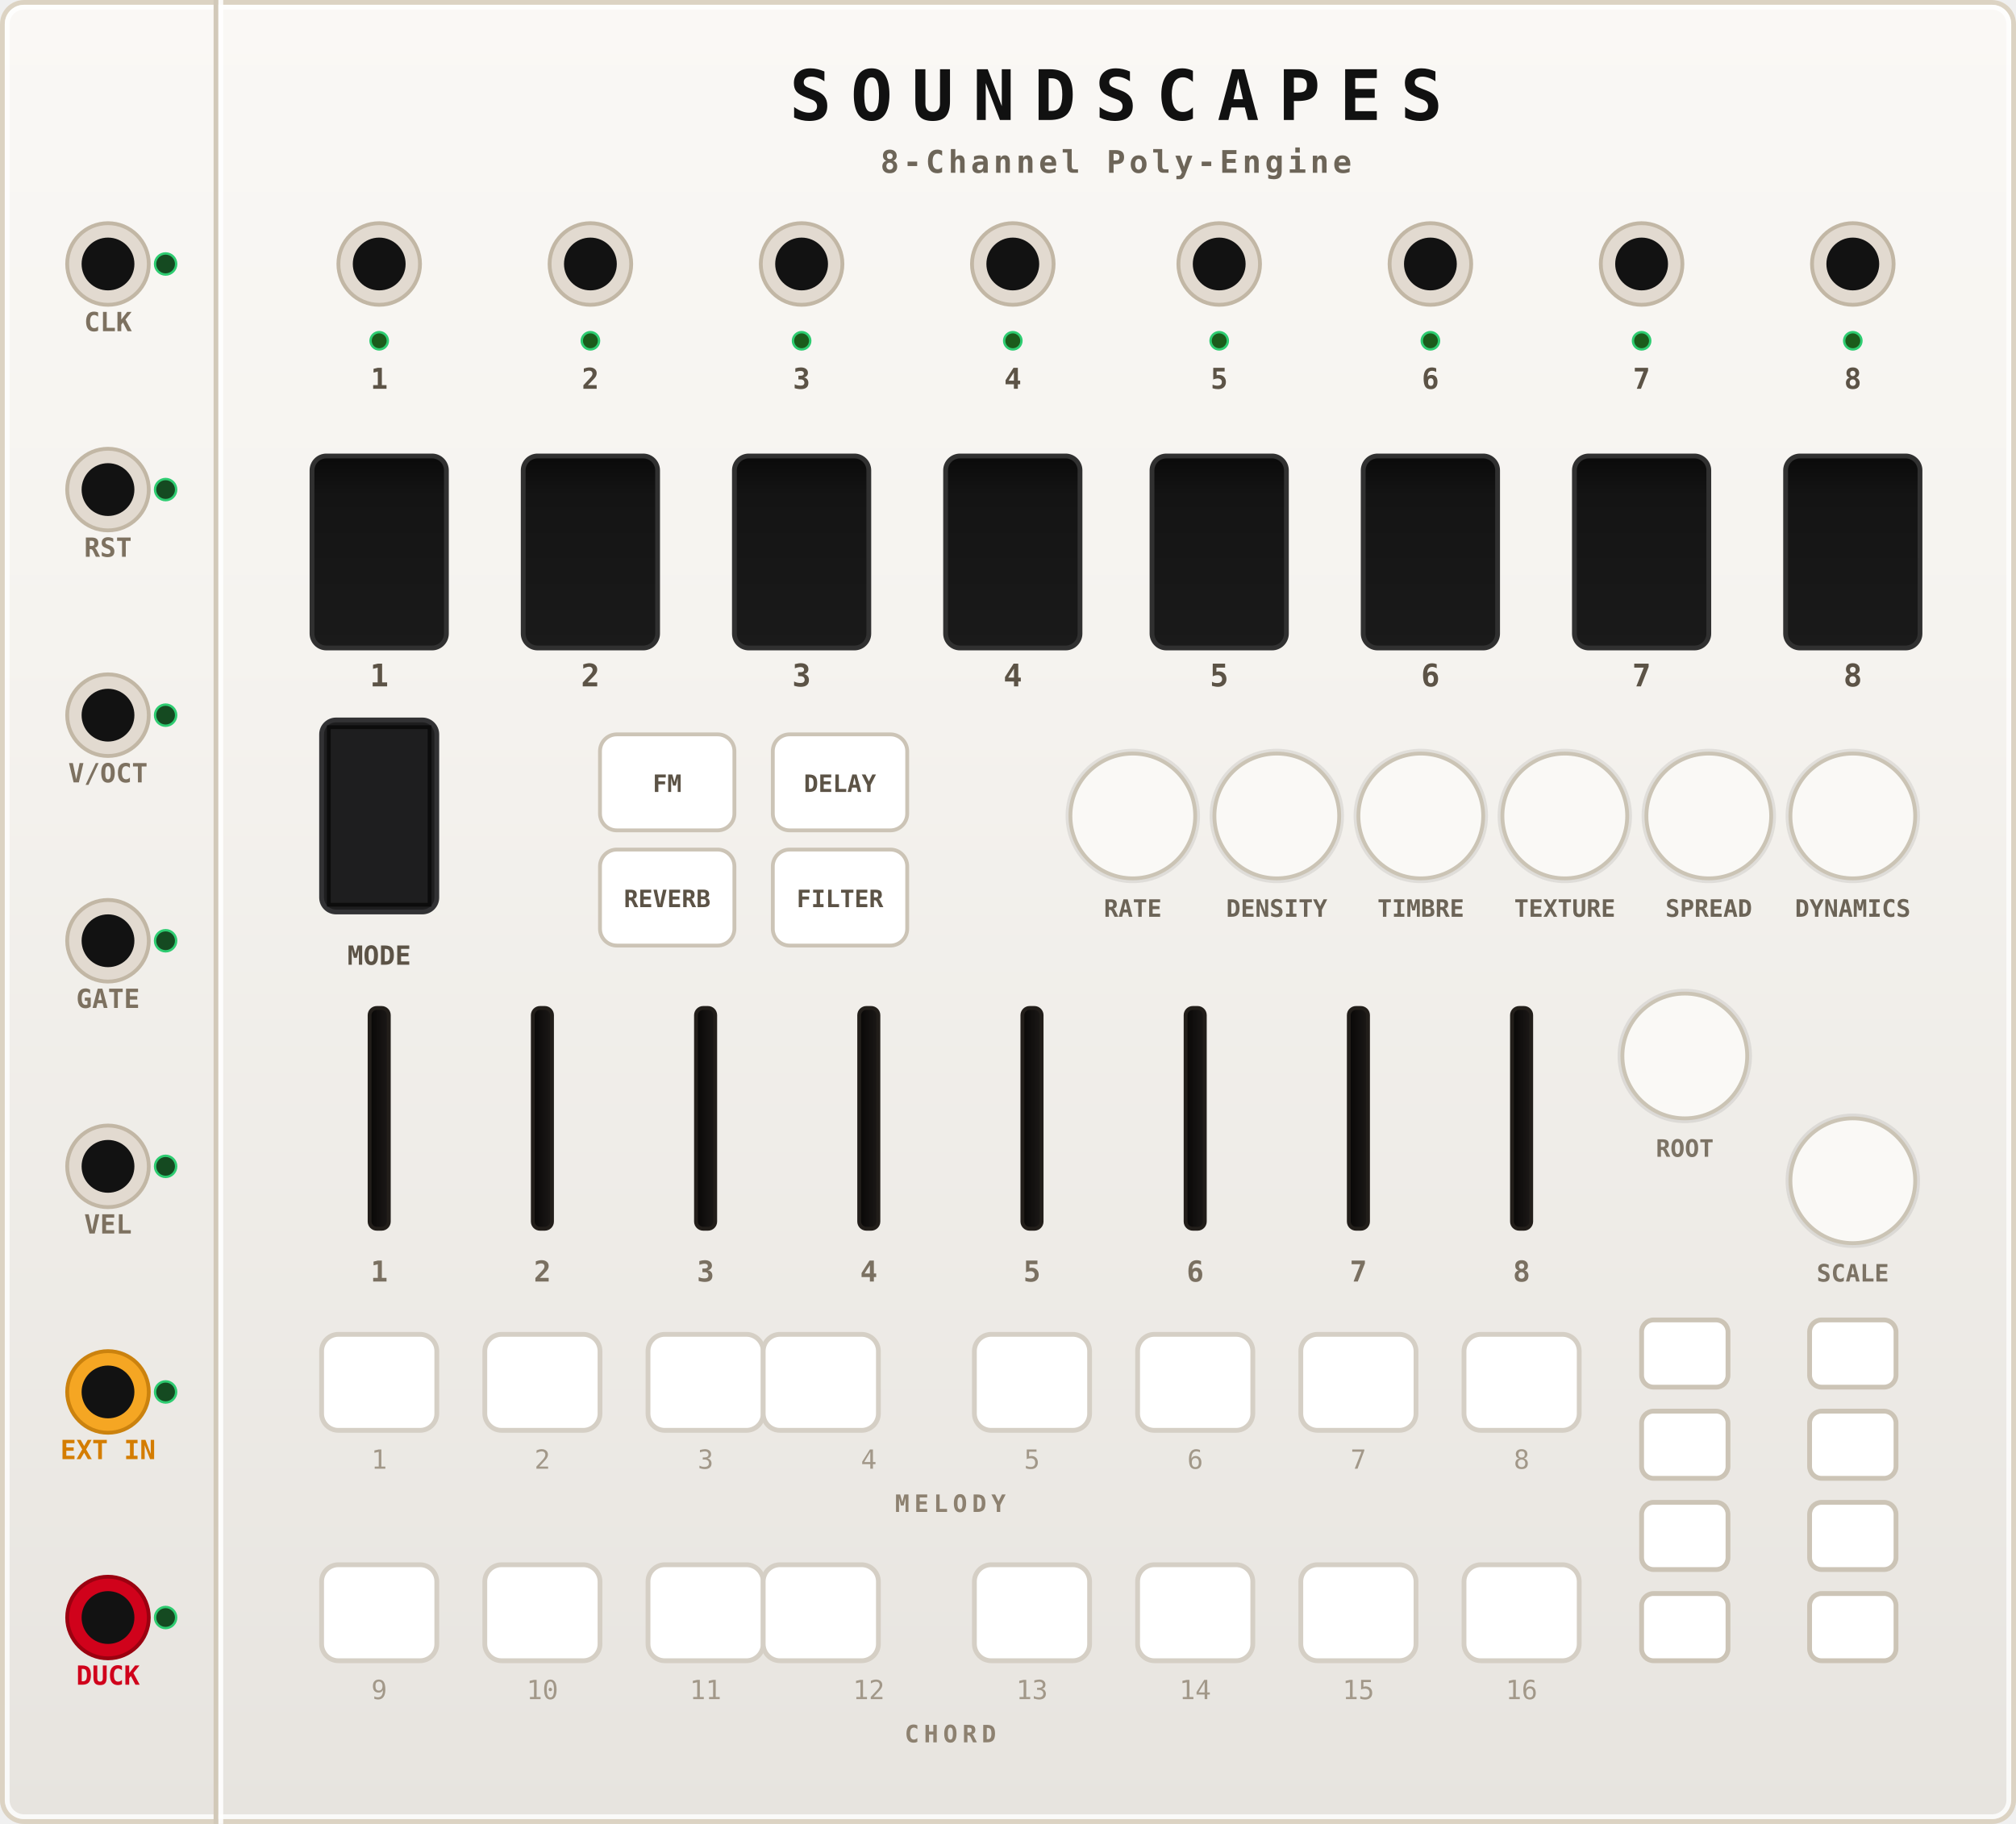
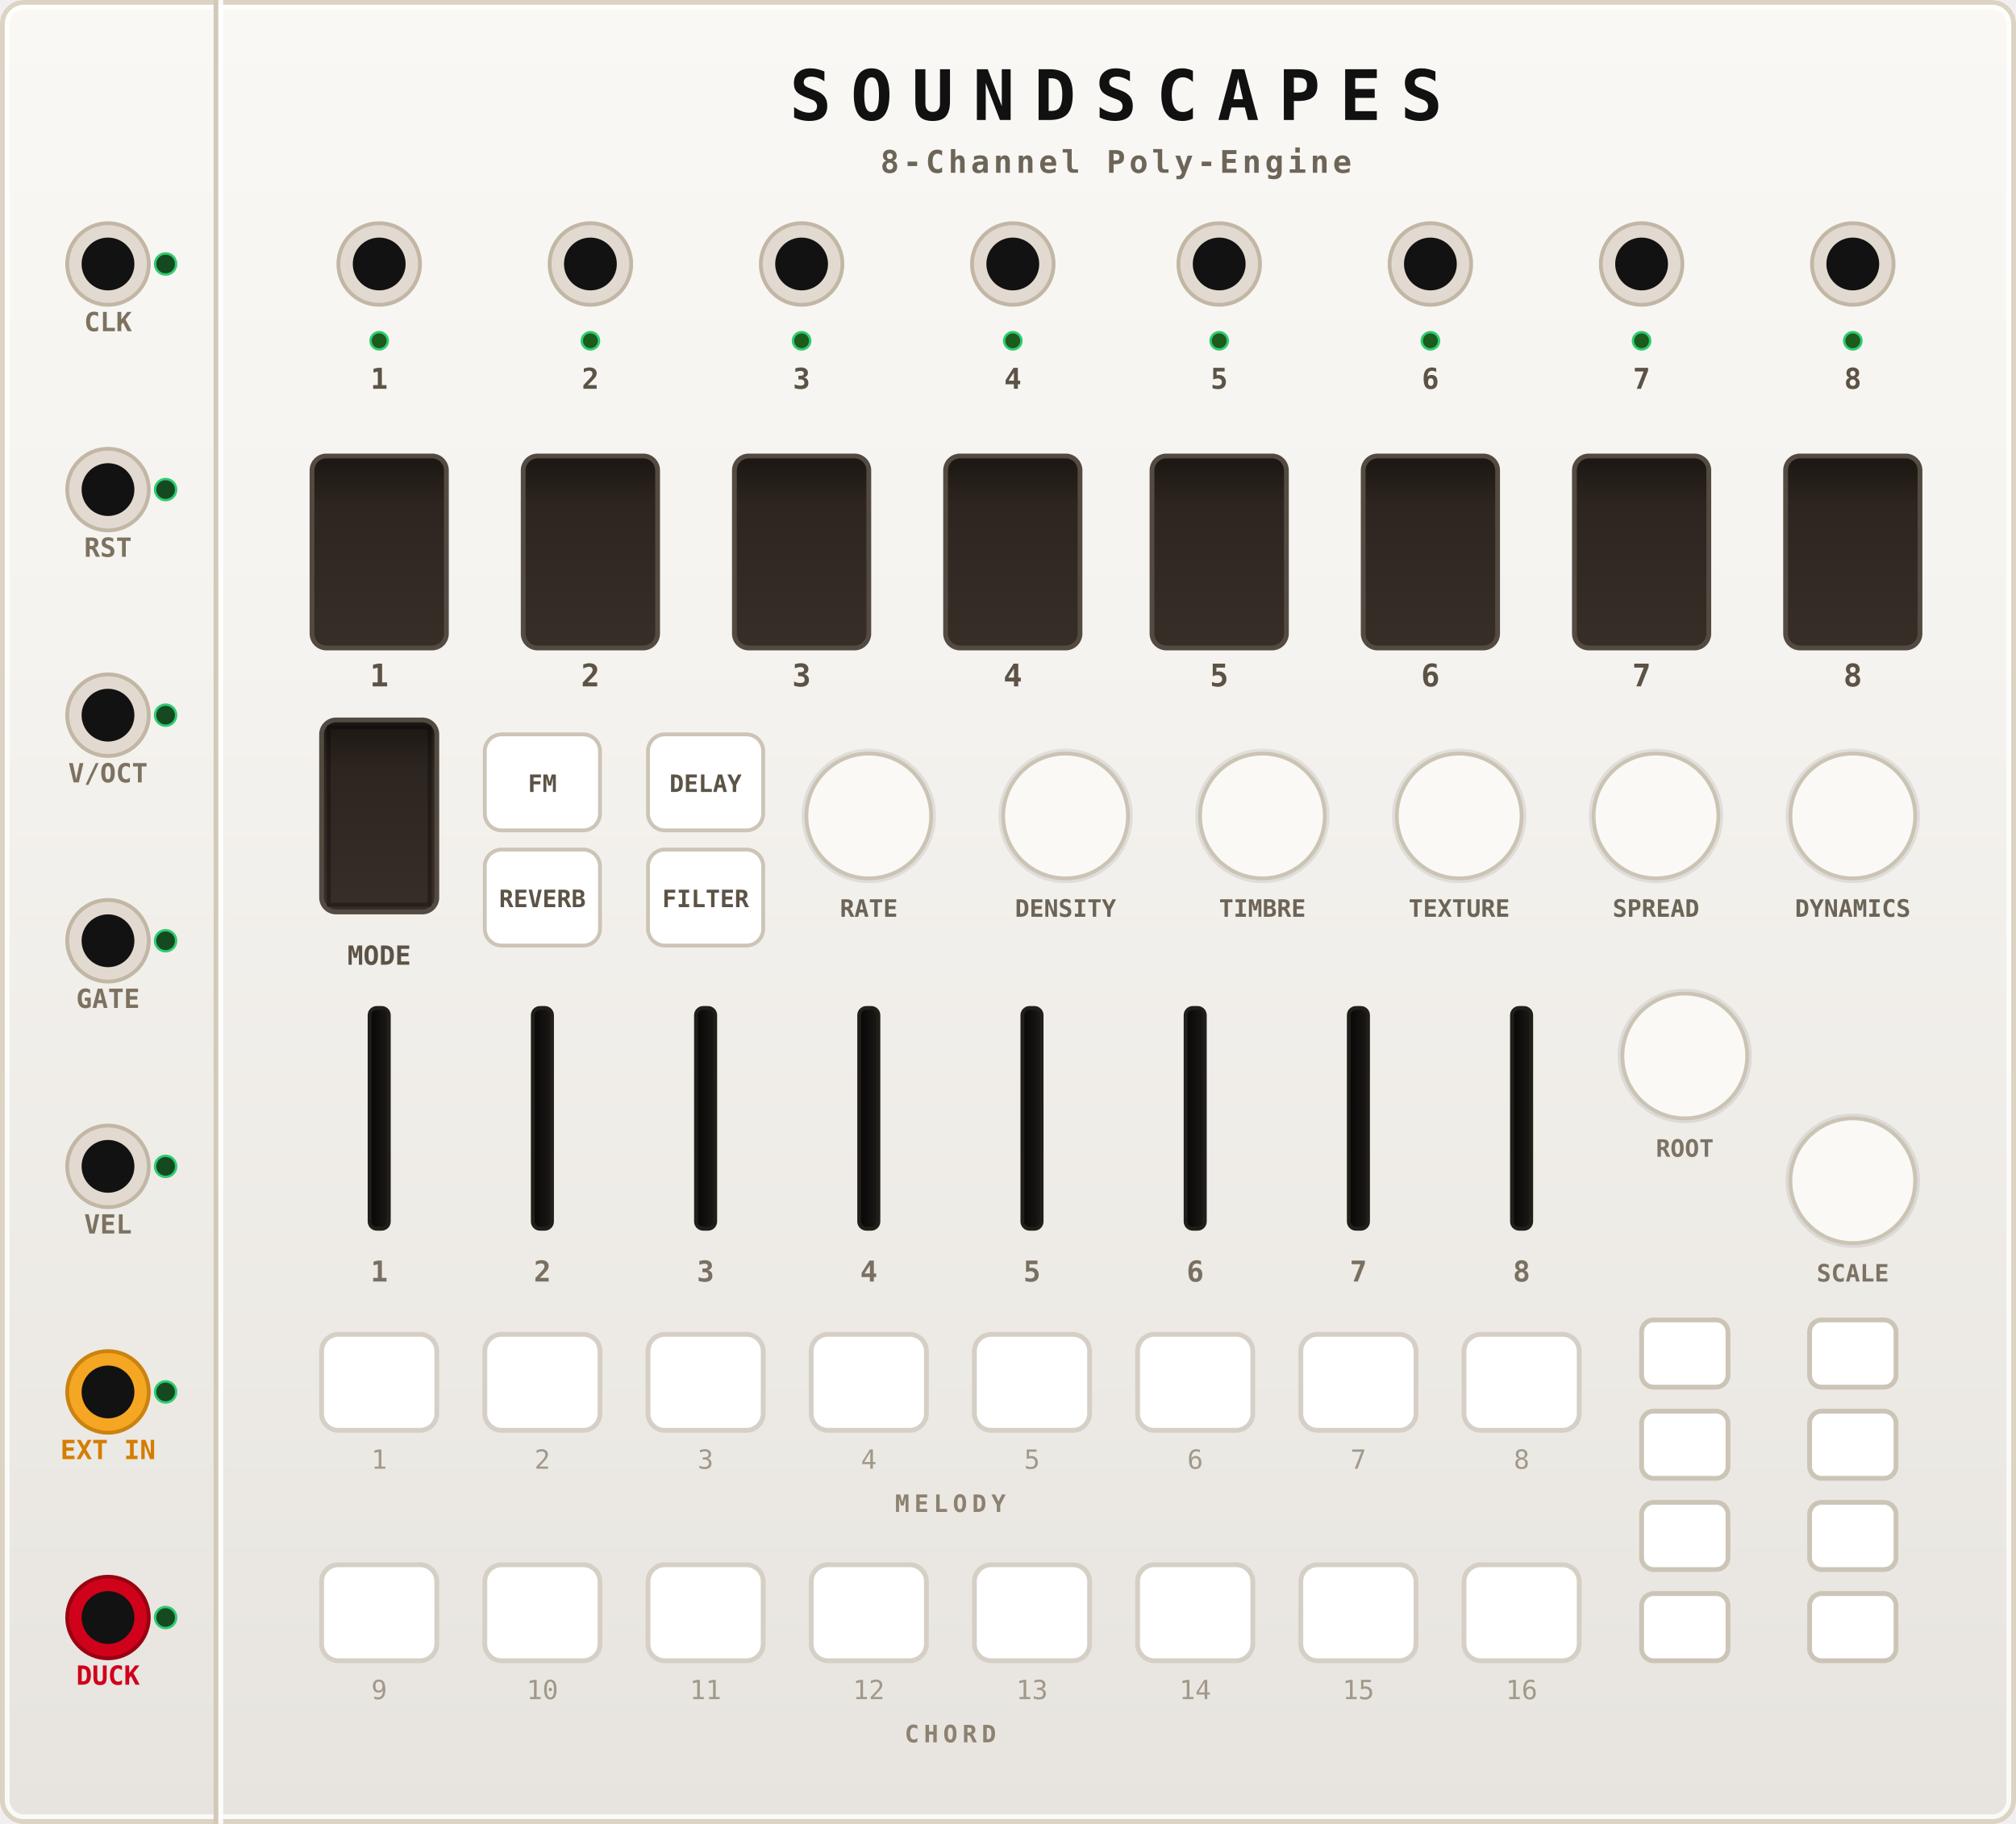
<svg xmlns="http://www.w3.org/2000/svg" viewBox="0 0 420 380" width="420" height="380">
  <defs>
    <linearGradient id="bg-grad" x1="0%" y1="0%" x2="0%" y2="100%">
      <stop offset="0%" stop-color="#faf8f5" />
      <stop offset="35%" stop-color="#f5f3ef" />
      <stop offset="100%" stop-color="#e7e4df" />
    </linearGradient>
-     <linearGradient id="display-inset" x1="0" y1="0" x2="0" y2="1">
-       <stop offset="0%" stop-color="#0a0a0a" />
-       <stop offset="20%" stop-color="#141414" />
-       <stop offset="100%" stop-color="#1a1a1a" />
+     <linearGradient id="bronze-display" x1="0" y1="0" x2="0" y2="1">
+       <stop offset="0%" stop-color="#1b1612" />
+       <stop offset="25%" stop-color="#2d251f" />
+       <stop offset="100%" stop-color="#362e27" />
    </linearGradient>
    <linearGradient id="track-shadow" x1="0" y1="0" x2="1" y2="0">
      <stop offset="0%" stop-color="#080706" />
      <stop offset="50%" stop-color="#12100f" />
      <stop offset="100%" stop-color="#1c1917" />
    </linearGradient>
    <g id="jack-placeholder">
      <circle cx="0" cy="0" r="8.5" fill="#e2dad0" stroke="#c2b7a5" stroke-width="0.8" />
      <circle cx="0" cy="0" r="5.5" fill="#121212" />
    </g>
    <g id="jack-amber">
      <circle cx="0" cy="0" r="8.5" fill="#f5a623" stroke="#cb820e" stroke-width="0.8" />
      <circle cx="0" cy="0" r="5.5" fill="#121212" />
    </g>
    <g id="jack-red">
      <circle cx="0" cy="0" r="8.5" fill="#d0021b" stroke="#9b0110" stroke-width="0.8" />
      <circle cx="0" cy="0" r="5.5" fill="#121212" />
    </g>
    <g id="status-led">
      <circle cx="0" cy="0" r="2.2" fill="#154a21" stroke="#2ecc71" stroke-width="0.5" />
    </g>
    <g id="knob-large">
      <circle cx="0" cy="0" r="14" fill="#000000" opacity="0.08" />
      <circle cx="0" cy="0" r="13" fill="#faf9f6" stroke="#cbc4b5" stroke-width="0.8" />
    </g>
  </defs>
  <rect width="420" height="380" fill="url(#bg-grad)" rx="5" ry="5" />
  <rect x="0.5" y="0.5" width="419" height="379" fill="none" stroke="#dcd3c3" stroke-width="1" rx="4.5" ry="4.5" />
  <rect x="1.5" y="1.5" width="417" height="377" fill="none" stroke="#ffffff" stroke-width="1" opacity="0.8" rx="3.5" ry="3.5" />
  <line x1="45" y1="0" x2="45" y2="380" stroke="#d2c9b9" stroke-width="1" />
  <line x1="46" y1="0" x2="46" y2="380" stroke="#ffffff" stroke-width="1" opacity="0.9" />
  <g id="sidebar-inputs">
    <use href="#jack-placeholder" x="22.5" y="55" />
    <use href="#status-led" x="34.5" y="55" />
    <text x="22.5" y="69" font-family="'Roboto Mono', monospace" font-size="5.5" font-weight="bold" fill="#7d7160" text-anchor="middle">CLK</text>
    <use href="#jack-placeholder" x="22.5" y="102" />
    <use href="#status-led" x="34.5" y="102" />
    <text x="22.5" y="116" font-family="'Roboto Mono', monospace" font-size="5.5" font-weight="bold" fill="#7d7160" text-anchor="middle">RST</text>
    <use href="#jack-placeholder" x="22.5" y="149" />
    <use href="#status-led" x="34.5" y="149" />
    <text x="22.5" y="163" font-family="'Roboto Mono', monospace" font-size="5.5" font-weight="bold" fill="#7d7160" text-anchor="middle">V/OCT</text>
    <use href="#jack-placeholder" x="22.5" y="196" />
    <use href="#status-led" x="34.5" y="196" />
    <text x="22.5" y="210" font-family="'Roboto Mono', monospace" font-size="5.5" font-weight="bold" fill="#7d7160" text-anchor="middle">GATE</text>
    <use href="#jack-placeholder" x="22.5" y="243" />
    <use href="#status-led" x="34.5" y="243" />
    <text x="22.5" y="257" font-family="'Roboto Mono', monospace" font-size="5.5" font-weight="bold" fill="#7d7160" text-anchor="middle">VEL</text>
    <use href="#jack-amber" x="22.5" y="290" />
    <use href="#status-led" x="34.5" y="290" />
    <text x="22.5" y="304" font-family="'Roboto Mono', monospace" font-size="5.5" font-weight="bold" fill="#d47d00" text-anchor="middle">EXT IN</text>
    <use href="#jack-red" x="22.5" y="337" />
    <use href="#status-led" x="34.5" y="337" />
    <text x="22.5" y="351" font-family="'Roboto Mono', monospace" font-size="5.5" font-weight="bold" fill="#d0021b" text-anchor="middle">DUCK</text>
  </g>
  <g id="header-text">
    <text x="232.5" y="25" font-family="'Roboto Mono', monospace" font-size="14.5" font-weight="bold" fill="#111111" letter-spacing="4" text-anchor="middle">SOUNDSCAPES</text>
    <text x="232.5" y="36" font-family="'Roboto Mono', monospace" font-size="6.5" font-weight="bold" fill="#6d6558" letter-spacing="0.8" text-anchor="middle">8-Channel Poly-Engine</text>
  </g>
  <g id="row1-expanded-grid">
    <use href="#jack-placeholder" x="79" y="55" />
    <circle cx="79" cy="71" r="1.8" fill="#1b5b1b" stroke="#2ecc71" stroke-width="0.5" />
    <text x="79" y="81" font-family="'Roboto Mono', monospace" font-size="6" font-weight="bold" fill="#5c5346" text-anchor="middle">1</text>
-     <rect x="65" y="95" width="28" height="40" rx="3" ry="3" fill="url(#display-inset)" stroke="#303030" stroke-width="1" />
+     <rect x="65" y="95" width="28" height="40" rx="3" ry="3" fill="url(#bronze-display)" stroke="#534a41" stroke-width="1" />
    <text x="79" y="143" font-family="'Roboto Mono', monospace" font-size="6.5" font-weight="bold" fill="#5c5346" text-anchor="middle">1</text>
    <use href="#jack-placeholder" x="123" y="55" />
    <circle cx="123" cy="71" r="1.8" fill="#1b5b1b" stroke="#2ecc71" stroke-width="0.5" />
    <text x="123" y="81" font-family="'Roboto Mono', monospace" font-size="6" font-weight="bold" fill="#5c5346" text-anchor="middle">2</text>
-     <rect x="109" y="95" width="28" height="40" rx="3" ry="3" fill="url(#display-inset)" stroke="#303030" stroke-width="1" />
+     <rect x="109" y="95" width="28" height="40" rx="3" ry="3" fill="url(#bronze-display)" stroke="#534a41" stroke-width="1" />
    <text x="123" y="143" font-family="'Roboto Mono', monospace" font-size="6.5" font-weight="bold" fill="#5c5346" text-anchor="middle">2</text>
    <use href="#jack-placeholder" x="167" y="55" />
    <circle cx="167" cy="71" r="1.8" fill="#1b5b1b" stroke="#2ecc71" stroke-width="0.5" />
    <text x="167" y="81" font-family="'Roboto Mono', monospace" font-size="6" font-weight="bold" fill="#5c5346" text-anchor="middle">3</text>
-     <rect x="153" y="95" width="28" height="40" rx="3" ry="3" fill="url(#display-inset)" stroke="#303030" stroke-width="1" />
+     <rect x="153" y="95" width="28" height="40" rx="3" ry="3" fill="url(#bronze-display)" stroke="#534a41" stroke-width="1" />
    <text x="167" y="143" font-family="'Roboto Mono', monospace" font-size="6.5" font-weight="bold" fill="#5c5346" text-anchor="middle">3</text>
    <use href="#jack-placeholder" x="211" y="55" />
    <circle cx="211" cy="71" r="1.8" fill="#1b5b1b" stroke="#2ecc71" stroke-width="0.5" />
    <text x="211" y="81" font-family="'Roboto Mono', monospace" font-size="6" font-weight="bold" fill="#5c5346" text-anchor="middle">4</text>
-     <rect x="197" y="95" width="28" height="40" rx="3" ry="3" fill="url(#display-inset)" stroke="#303030" stroke-width="1" />
+     <rect x="197" y="95" width="28" height="40" rx="3" ry="3" fill="url(#bronze-display)" stroke="#534a41" stroke-width="1" />
    <text x="211" y="143" font-family="'Roboto Mono', monospace" font-size="6.5" font-weight="bold" fill="#5c5346" text-anchor="middle">4</text>
    <use href="#jack-placeholder" x="254" y="55" />
    <circle cx="254" cy="71" r="1.8" fill="#1b5b1b" stroke="#2ecc71" stroke-width="0.5" />
    <text x="254" y="81" font-family="'Roboto Mono', monospace" font-size="6" font-weight="bold" fill="#5c5346" text-anchor="middle">5</text>
-     <rect x="240" y="95" width="28" height="40" rx="3" ry="3" fill="url(#display-inset)" stroke="#303030" stroke-width="1" />
+     <rect x="240" y="95" width="28" height="40" rx="3" ry="3" fill="url(#bronze-display)" stroke="#534a41" stroke-width="1" />
    <text x="254" y="143" font-family="'Roboto Mono', monospace" font-size="6.5" font-weight="bold" fill="#5c5346" text-anchor="middle">5</text>
    <use href="#jack-placeholder" x="298" y="55" />
    <circle cx="298" cy="71" r="1.8" fill="#1b5b1b" stroke="#2ecc71" stroke-width="0.5" />
    <text x="298" y="81" font-family="'Roboto Mono', monospace" font-size="6" font-weight="bold" fill="#5c5346" text-anchor="middle">6</text>
-     <rect x="284" y="95" width="28" height="40" rx="3" ry="3" fill="url(#display-inset)" stroke="#303030" stroke-width="1" />
+     <rect x="284" y="95" width="28" height="40" rx="3" ry="3" fill="url(#bronze-display)" stroke="#534a41" stroke-width="1" />
    <text x="298" y="143" font-family="'Roboto Mono', monospace" font-size="6.5" font-weight="bold" fill="#5c5346" text-anchor="middle">6</text>
    <use href="#jack-placeholder" x="342" y="55" />
    <circle cx="342" cy="71" r="1.8" fill="#1b5b1b" stroke="#2ecc71" stroke-width="0.5" />
    <text x="342" y="81" font-family="'Roboto Mono', monospace" font-size="6" font-weight="bold" fill="#5c5346" text-anchor="middle">7</text>
-     <rect x="328" y="95" width="28" height="40" rx="3" ry="3" fill="url(#display-inset)" stroke="#303030" stroke-width="1" />
+     <rect x="328" y="95" width="28" height="40" rx="3" ry="3" fill="url(#bronze-display)" stroke="#534a41" stroke-width="1" />
    <text x="342" y="143" font-family="'Roboto Mono', monospace" font-size="6.5" font-weight="bold" fill="#5c5346" text-anchor="middle">7</text>
    <use href="#jack-placeholder" x="386" y="55" />
    <circle cx="386" cy="71" r="1.8" fill="#1b5b1b" stroke="#2ecc71" stroke-width="0.5" />
    <text x="386" y="81" font-family="'Roboto Mono', monospace" font-size="6" font-weight="bold" fill="#5c5346" text-anchor="middle">8</text>
-     <rect x="372" y="95" width="28" height="40" rx="3" ry="3" fill="url(#display-inset)" stroke="#303030" stroke-width="1" />
+     <rect x="372" y="95" width="28" height="40" rx="3" ry="3" fill="url(#bronze-display)" stroke="#534a41" stroke-width="1" />
    <text x="386" y="143" font-family="'Roboto Mono', monospace" font-size="6.5" font-weight="bold" fill="#5c5346" text-anchor="middle">8</text>
  </g>
  <g id="synth-deck">
-     <rect x="67" y="150" width="24" height="40" rx="3" ry="3" fill="#1e1e1f" stroke="#323234" stroke-width="1" />
-     <rect x="68.5" y="151.5" width="21" height="37" fill="none" stroke="#000000" stroke-width="0.8" opacity="0.6" />
+     <rect x="67" y="150" width="24" height="40" rx="3" ry="3" fill="url(#bronze-display)" stroke="#534a41" stroke-width="1" />
+     <rect x="68.5" y="151.5" width="21" height="37" fill="none" stroke="#000000" stroke-width="0.8" opacity="0.3" />
    <text x="79" y="201" font-family="'Roboto Mono', monospace" font-size="5.5" font-weight="bold" fill="#5c5346" text-anchor="middle">MODE</text>
-     <rect x="125" y="153" width="28" height="20" rx="3.5" ry="3.5" fill="#ffffff" stroke="#ccc4b6" stroke-width="0.8" />
-     <text x="139" y="165" font-family="'Roboto Mono', monospace" font-size="5" font-weight="bold" fill="#5c5346" text-anchor="middle">FM</text>
-     <rect x="161" y="153" width="28" height="20" rx="3.5" ry="3.5" fill="#ffffff" stroke="#ccc4b6" stroke-width="0.8" />
-     <text x="175" y="165" font-family="'Roboto Mono', monospace" font-size="5" font-weight="bold" fill="#5c5346" text-anchor="middle">DELAY</text>
-     <rect x="125" y="177" width="28" height="20" rx="3.5" ry="3.5" fill="#ffffff" stroke="#ccc4b6" stroke-width="0.8" />
-     <text x="139" y="189" font-family="'Roboto Mono', monospace" font-size="5" font-weight="bold" fill="#5c5346" text-anchor="middle">REVERB</text>
-     <rect x="161" y="177" width="28" height="20" rx="3.5" ry="3.5" fill="#ffffff" stroke="#ccc4b6" stroke-width="0.8" />
-     <text x="175" y="189" font-family="'Roboto Mono', monospace" font-size="5" font-weight="bold" fill="#5c5346" text-anchor="middle">FILTER</text>
-     <use href="#knob-large" x="236" y="170" />
-     <text x="236" y="191" font-family="'Roboto Mono', monospace" font-size="5" font-weight="bold" fill="#6c6457" text-anchor="middle">RATE</text>
-     <use href="#knob-large" x="266" y="170" />
-     <text x="266" y="191" font-family="'Roboto Mono', monospace" font-size="5" font-weight="bold" fill="#6c6457" text-anchor="middle">DENSITY</text>
-     <use href="#knob-large" x="296" y="170" />
-     <text x="296" y="191" font-family="'Roboto Mono', monospace" font-size="5" font-weight="bold" fill="#6c6457" text-anchor="middle">TIMBRE</text>
-     <use href="#knob-large" x="326" y="170" />
-     <text x="326" y="191" font-family="'Roboto Mono', monospace" font-size="5" font-weight="bold" fill="#6c6457" text-anchor="middle">TEXTURE</text>
-     <use href="#knob-large" x="356" y="170" />
-     <text x="356" y="191" font-family="'Roboto Mono', monospace" font-size="5" font-weight="bold" fill="#6c6457" text-anchor="middle">SPREAD</text>
+     <rect x="101" y="153" width="24" height="20" rx="3.5" ry="3.5" fill="#ffffff" stroke="#ccc4b6" stroke-width="0.8" />
+     <text x="113" y="165" font-family="'Roboto Mono', monospace" font-size="5" font-weight="bold" fill="#5c5346" text-anchor="middle">FM</text>
+     <rect x="135" y="153" width="24" height="20" rx="3.5" ry="3.5" fill="#ffffff" stroke="#ccc4b6" stroke-width="0.8" />
+     <text x="147" y="165" font-family="'Roboto Mono', monospace" font-size="5" font-weight="bold" fill="#5c5346" text-anchor="middle">DELAY</text>
+     <rect x="101" y="177" width="24" height="20" rx="3.5" ry="3.5" fill="#ffffff" stroke="#ccc4b6" stroke-width="0.8" />
+     <text x="113" y="189" font-family="'Roboto Mono', monospace" font-size="5" font-weight="bold" fill="#5c5346" text-anchor="middle">REVERB</text>
+     <rect x="135" y="177" width="24" height="20" rx="3.5" ry="3.5" fill="#ffffff" stroke="#ccc4b6" stroke-width="0.8" />
+     <text x="147" y="189" font-family="'Roboto Mono', monospace" font-size="5" font-weight="bold" fill="#5c5346" text-anchor="middle">FILTER</text>
+     <use href="#knob-large" x="181" y="170" />
+     <text x="181" y="191" font-family="'Roboto Mono', monospace" font-size="5" font-weight="bold" fill="#6c6457" text-anchor="middle">RATE</text>
+     <use href="#knob-large" x="222" y="170" />
+     <text x="222" y="191" font-family="'Roboto Mono', monospace" font-size="5" font-weight="bold" fill="#6c6457" text-anchor="middle">DENSITY</text>
+     <use href="#knob-large" x="263" y="170" />
+     <text x="263" y="191" font-family="'Roboto Mono', monospace" font-size="5" font-weight="bold" fill="#6c6457" text-anchor="middle">TIMBRE</text>
+     <use href="#knob-large" x="304" y="170" />
+     <text x="304" y="191" font-family="'Roboto Mono', monospace" font-size="5" font-weight="bold" fill="#6c6457" text-anchor="middle">TEXTURE</text>
+     <use href="#knob-large" x="345" y="170" />
+     <text x="345" y="191" font-family="'Roboto Mono', monospace" font-size="5" font-weight="bold" fill="#6c6457" text-anchor="middle">SPREAD</text>
    <use href="#knob-large" x="386" y="170" />
    <text x="386" y="191" font-family="'Roboto Mono', monospace" font-size="5" font-weight="bold" fill="#6c6457" text-anchor="middle">DYNAMICS</text>
  </g>
  <g id="fader-row">
    <rect x="77" y="210" width="4" height="46" rx="1.5" ry="1.5" fill="url(#track-shadow)" stroke="#221e1a" stroke-width="0.8" />
    <text x="79" y="267" font-family="'Roboto Mono', monospace" font-size="6" font-weight="bold" fill="#7a7061" text-anchor="middle">1</text>
    <rect x="111" y="210" width="4" height="46" rx="1.5" ry="1.5" fill="url(#track-shadow)" stroke="#221e1a" stroke-width="0.8" />
    <text x="113" y="267" font-family="'Roboto Mono', monospace" font-size="6" font-weight="bold" fill="#7a7061" text-anchor="middle">2</text>
    <rect x="145" y="210" width="4" height="46" rx="1.5" ry="1.5" fill="url(#track-shadow)" stroke="#221e1a" stroke-width="0.8" />
    <text x="147" y="267" font-family="'Roboto Mono', monospace" font-size="6" font-weight="bold" fill="#7a7061" text-anchor="middle">3</text>
    <rect x="179" y="210" width="4" height="46" rx="1.5" ry="1.5" fill="url(#track-shadow)" stroke="#221e1a" stroke-width="0.8" />
    <text x="181" y="267" font-family="'Roboto Mono', monospace" font-size="6" font-weight="bold" fill="#7a7061" text-anchor="middle">4</text>
    <rect x="213" y="210" width="4" height="46" rx="1.5" ry="1.5" fill="url(#track-shadow)" stroke="#221e1a" stroke-width="0.8" />
    <text x="215" y="267" font-family="'Roboto Mono', monospace" font-size="6" font-weight="bold" fill="#7a7061" text-anchor="middle">5</text>
    <rect x="247" y="210" width="4" height="46" rx="1.5" ry="1.5" fill="url(#track-shadow)" stroke="#221e1a" stroke-width="0.8" />
    <text x="249" y="267" font-family="'Roboto Mono', monospace" font-size="6" font-weight="bold" fill="#7a7061" text-anchor="middle">6</text>
    <rect x="281" y="210" width="4" height="46" rx="1.5" ry="1.5" fill="url(#track-shadow)" stroke="#221e1a" stroke-width="0.8" />
    <text x="283" y="267" font-family="'Roboto Mono', monospace" font-size="6" font-weight="bold" fill="#7a7061" text-anchor="middle">7</text>
    <rect x="315" y="210" width="4" height="46" rx="1.5" ry="1.5" fill="url(#track-shadow)" stroke="#221e1a" stroke-width="0.8" />
    <text x="317" y="267" font-family="'Roboto Mono', monospace" font-size="6" font-weight="bold" fill="#7a7061" text-anchor="middle">8</text>
    <use href="#knob-large" x="351" y="220" />
    <text x="351" y="241" font-family="'Roboto Mono', monospace" font-size="5" font-weight="bold" fill="#7c7365" text-anchor="middle">ROOT</text>
    <use href="#knob-large" x="386" y="246" />
    <text x="386" y="267" font-family="'Roboto Mono', monospace" font-size="5" font-weight="bold" fill="#7c7365" text-anchor="middle">SCALE</text>
  </g>
  <g id="step-pads">
    <rect x="67" y="278" width="24" height="20" rx="3.5" ry="3.5" fill="#ffffff" stroke="#d5cfc5" stroke-width="1" />
    <text x="79" y="306" font-family="'Roboto Mono', monospace" font-size="5.5" fill="#a29889" text-anchor="middle">1</text>
    <rect x="101" y="278" width="24" height="20" rx="3.5" ry="3.5" fill="#ffffff" stroke="#d5cfc5" stroke-width="1" />
    <text x="113" y="306" font-family="'Roboto Mono', monospace" font-size="5.5" fill="#a29889" text-anchor="middle">2</text>
    <rect x="135" y="278" width="24" height="20" rx="3.5" ry="3.5" fill="#ffffff" stroke="#d5cfc5" stroke-width="1" />
    <text x="147" y="306" font-family="'Roboto Mono', monospace" font-size="5.5" fill="#a29889" text-anchor="middle">3</text>
-     <rect x="159" y="278" width="24" height="20" rx="3.5" ry="3.5" fill="#ffffff" stroke="#d5cfc5" stroke-width="1" />
+     <rect x="169" y="278" width="24" height="20" rx="3.5" ry="3.5" fill="#ffffff" stroke="#d5cfc5" stroke-width="1" />
    <text x="181" y="306" font-family="'Roboto Mono', monospace" font-size="5.5" fill="#a29889" text-anchor="middle">4</text>
    <rect x="203" y="278" width="24" height="20" rx="3.5" ry="3.5" fill="#ffffff" stroke="#d5cfc5" stroke-width="1" />
    <text x="215" y="306" font-family="'Roboto Mono', monospace" font-size="5.5" fill="#a29889" text-anchor="middle">5</text>
    <rect x="237" y="278" width="24" height="20" rx="3.5" ry="3.5" fill="#ffffff" stroke="#d5cfc5" stroke-width="1" />
    <text x="249" y="306" font-family="'Roboto Mono', monospace" font-size="5.5" fill="#a29889" text-anchor="middle">6</text>
    <rect x="271" y="278" width="24" height="20" rx="3.5" ry="3.5" fill="#ffffff" stroke="#d5cfc5" stroke-width="1" />
    <text x="283" y="306" font-family="'Roboto Mono', monospace" font-size="5.5" fill="#a29889" text-anchor="middle">7</text>
    <rect x="305" y="278" width="24" height="20" rx="3.5" ry="3.5" fill="#ffffff" stroke="#d5cfc5" stroke-width="1" />
    <text x="317" y="306" font-family="'Roboto Mono', monospace" font-size="5.5" fill="#a29889" text-anchor="middle">8</text>
    <text x="198" y="315" font-family="'Roboto Mono', monospace" font-size="5" font-weight="bold" fill="#8d8170" letter-spacing="1" text-anchor="middle">MELODY</text>
    <rect x="67" y="326" width="24" height="20" rx="3.5" ry="3.5" fill="#ffffff" stroke="#d5cfc5" stroke-width="1" />
    <text x="79" y="354" font-family="'Roboto Mono', monospace" font-size="5.5" fill="#a29889" text-anchor="middle">9</text>
    <rect x="101" y="326" width="24" height="20" rx="3.5" ry="3.5" fill="#ffffff" stroke="#d5cfc5" stroke-width="1" />
    <text x="113" y="354" font-family="'Roboto Mono', monospace" font-size="5.5" fill="#a29889" text-anchor="middle">10</text>
    <rect x="135" y="326" width="24" height="20" rx="3.5" ry="3.5" fill="#ffffff" stroke="#d5cfc5" stroke-width="1" />
    <text x="147" y="354" font-family="'Roboto Mono', monospace" font-size="5.5" fill="#a29889" text-anchor="middle">11</text>
-     <rect x="159" y="326" width="24" height="20" rx="3.5" ry="3.5" fill="#ffffff" stroke="#d5cfc5" stroke-width="1" />
+     <rect x="169" y="326" width="24" height="20" rx="3.5" ry="3.5" fill="#ffffff" stroke="#d5cfc5" stroke-width="1" />
    <text x="181" y="354" font-family="'Roboto Mono', monospace" font-size="5.5" fill="#a29889" text-anchor="middle">12</text>
    <rect x="203" y="326" width="24" height="20" rx="3.5" ry="3.5" fill="#ffffff" stroke="#d5cfc5" stroke-width="1" />
    <text x="215" y="354" font-family="'Roboto Mono', monospace" font-size="5.5" fill="#a29889" text-anchor="middle">13</text>
    <rect x="237" y="326" width="24" height="20" rx="3.5" ry="3.5" fill="#ffffff" stroke="#d5cfc5" stroke-width="1" />
    <text x="249" y="354" font-family="'Roboto Mono', monospace" font-size="5.5" fill="#a29889" text-anchor="middle">14</text>
    <rect x="271" y="326" width="24" height="20" rx="3.5" ry="3.5" fill="#ffffff" stroke="#d5cfc5" stroke-width="1" />
    <text x="283" y="354" font-family="'Roboto Mono', monospace" font-size="5.5" fill="#a29889" text-anchor="middle">15</text>
    <rect x="305" y="326" width="24" height="20" rx="3.5" ry="3.5" fill="#ffffff" stroke="#d5cfc5" stroke-width="1" />
    <text x="317" y="354" font-family="'Roboto Mono', monospace" font-size="5.5" fill="#a29889" text-anchor="middle">16</text>
    <text x="198" y="363" font-family="'Roboto Mono', monospace" font-size="5" font-weight="bold" fill="#8d8170" letter-spacing="1" text-anchor="middle">CHORD</text>
  </g>
  <g id="performance-block">
    <rect x="342" y="275" width="18" height="14" rx="2.5" ry="2.5" fill="#ffffff" stroke="#ccc4b6" stroke-width="1" />
    <rect x="377" y="275" width="18" height="14" rx="2.5" ry="2.5" fill="#ffffff" stroke="#ccc4b6" stroke-width="1" />
    <rect x="342" y="294" width="18" height="14" rx="2.5" ry="2.5" fill="#ffffff" stroke="#ccc4b6" stroke-width="1" />
    <rect x="377" y="294" width="18" height="14" rx="2.5" ry="2.5" fill="#ffffff" stroke="#ccc4b6" stroke-width="1" />
    <rect x="342" y="313" width="18" height="14" rx="2.5" ry="2.5" fill="#ffffff" stroke="#ccc4b6" stroke-width="1" />
    <rect x="377" y="313" width="18" height="14" rx="2.5" ry="2.5" fill="#ffffff" stroke="#ccc4b6" stroke-width="1" />
    <rect x="342" y="332" width="18" height="14" rx="2.5" ry="2.5" fill="#ffffff" stroke="#ccc4b6" stroke-width="1" />
    <rect x="377" y="332" width="18" height="14" rx="2.5" ry="2.5" fill="#ffffff" stroke="#ccc4b6" stroke-width="1" />
  </g>
</svg>
